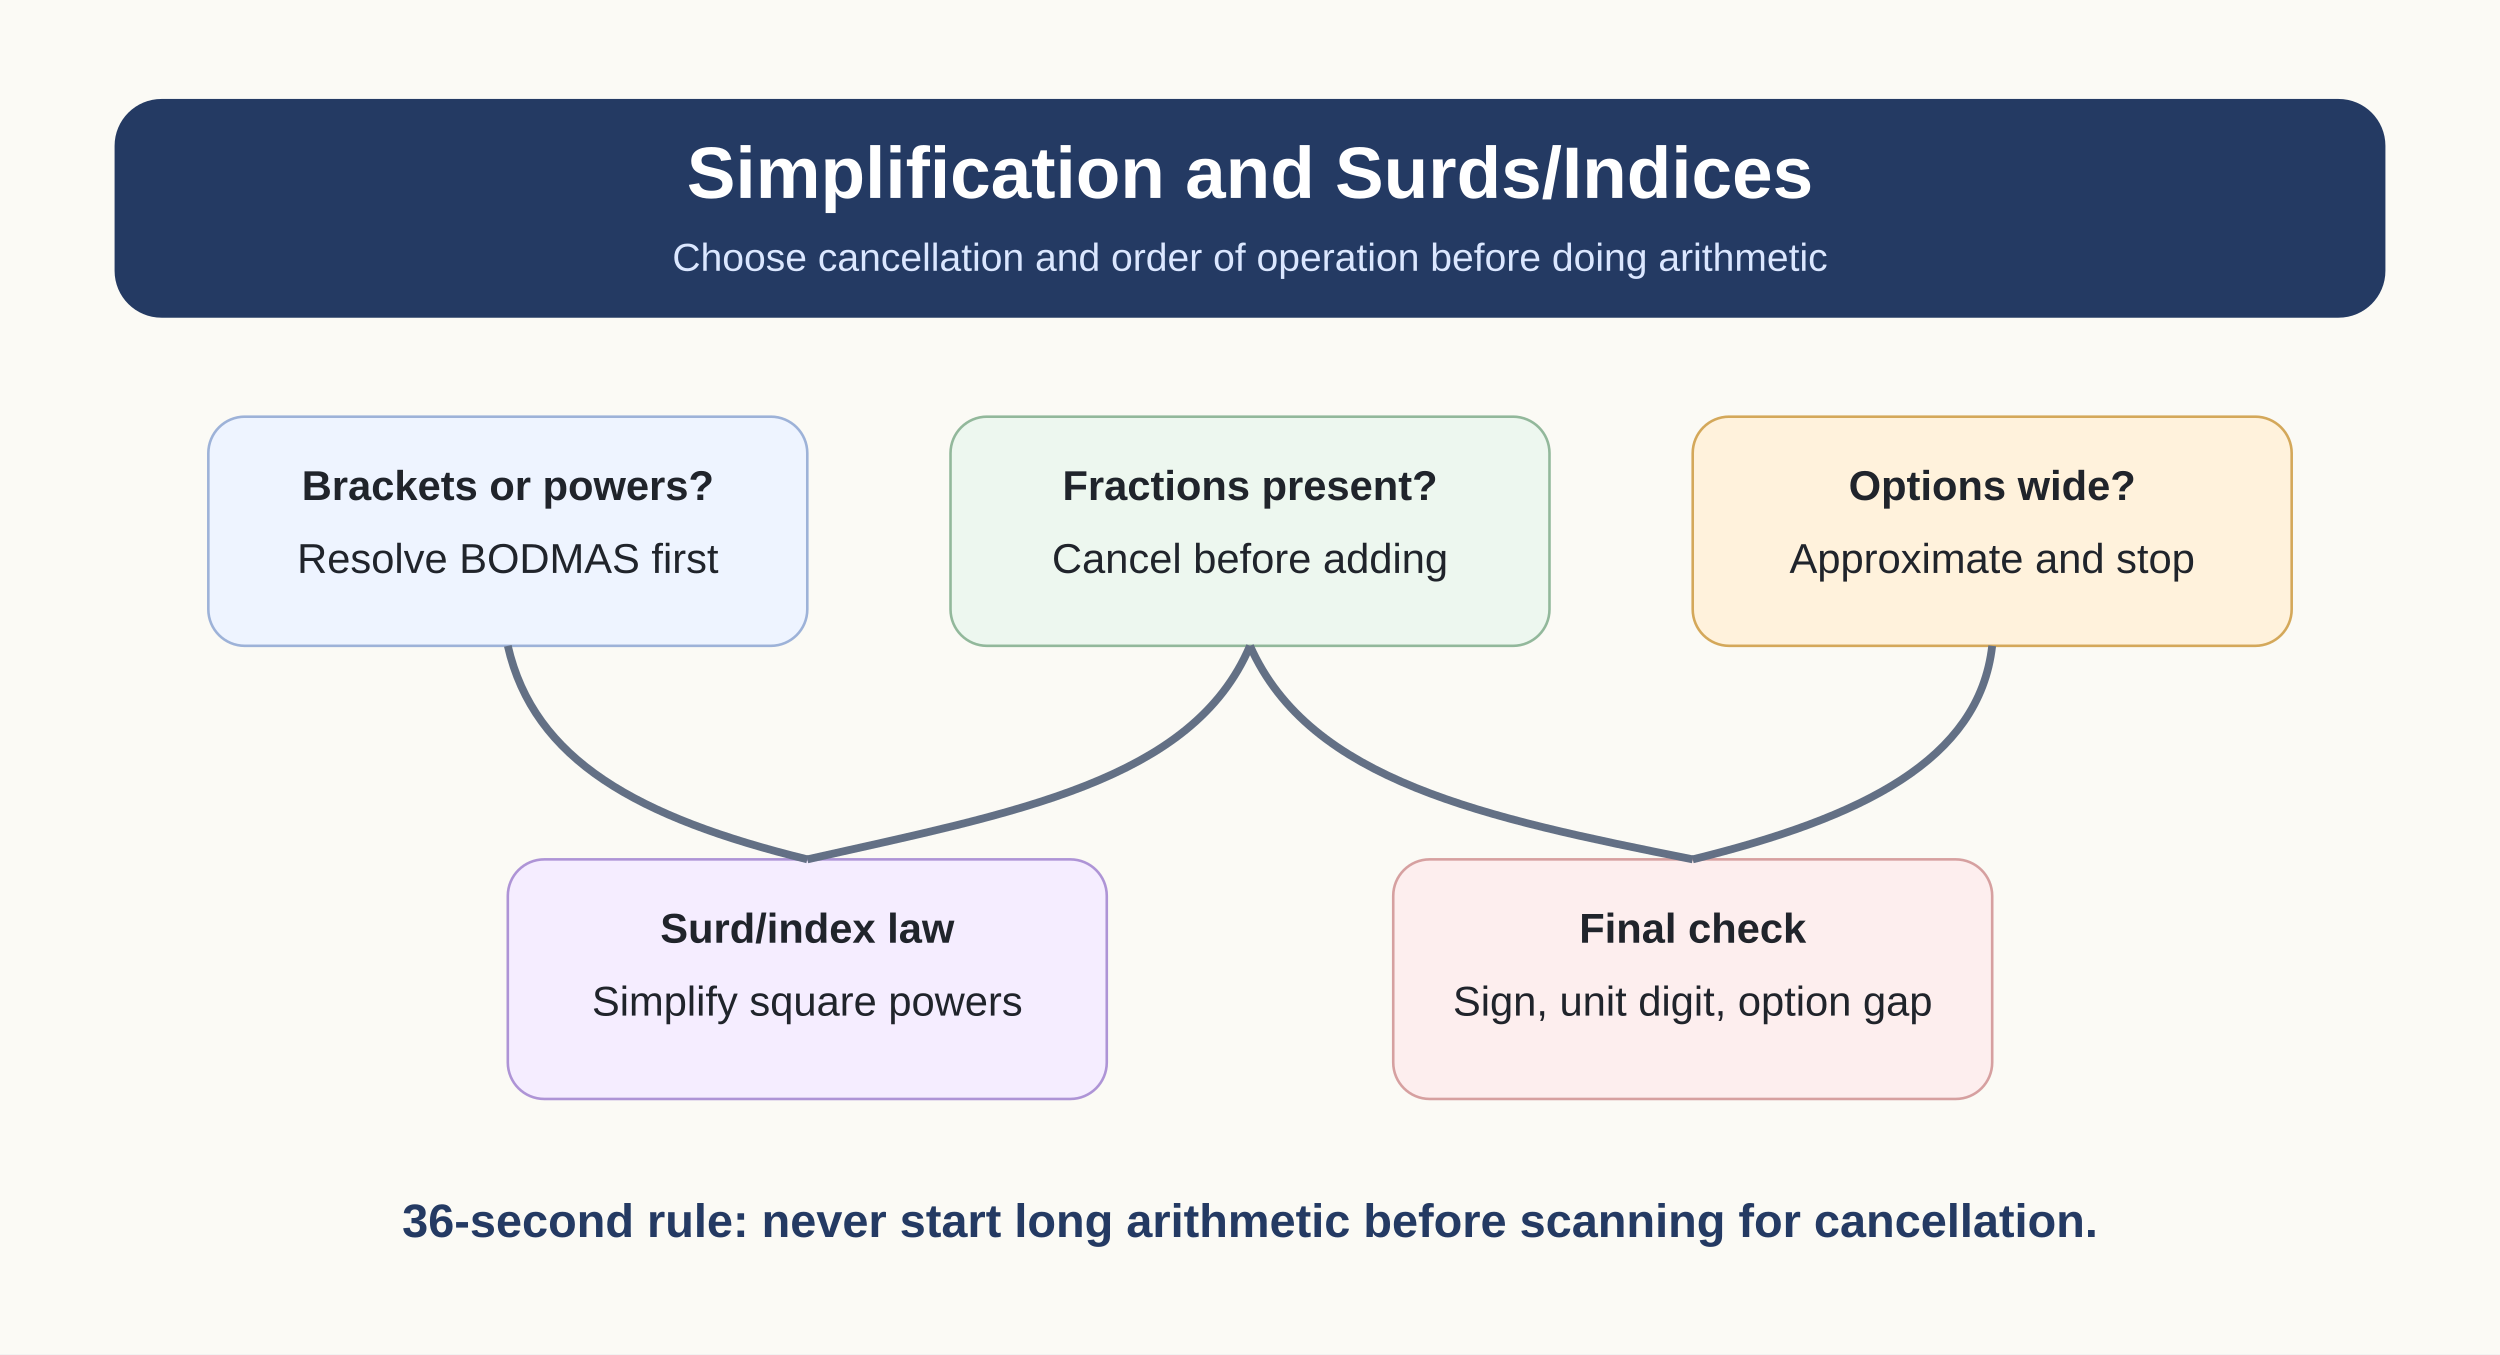
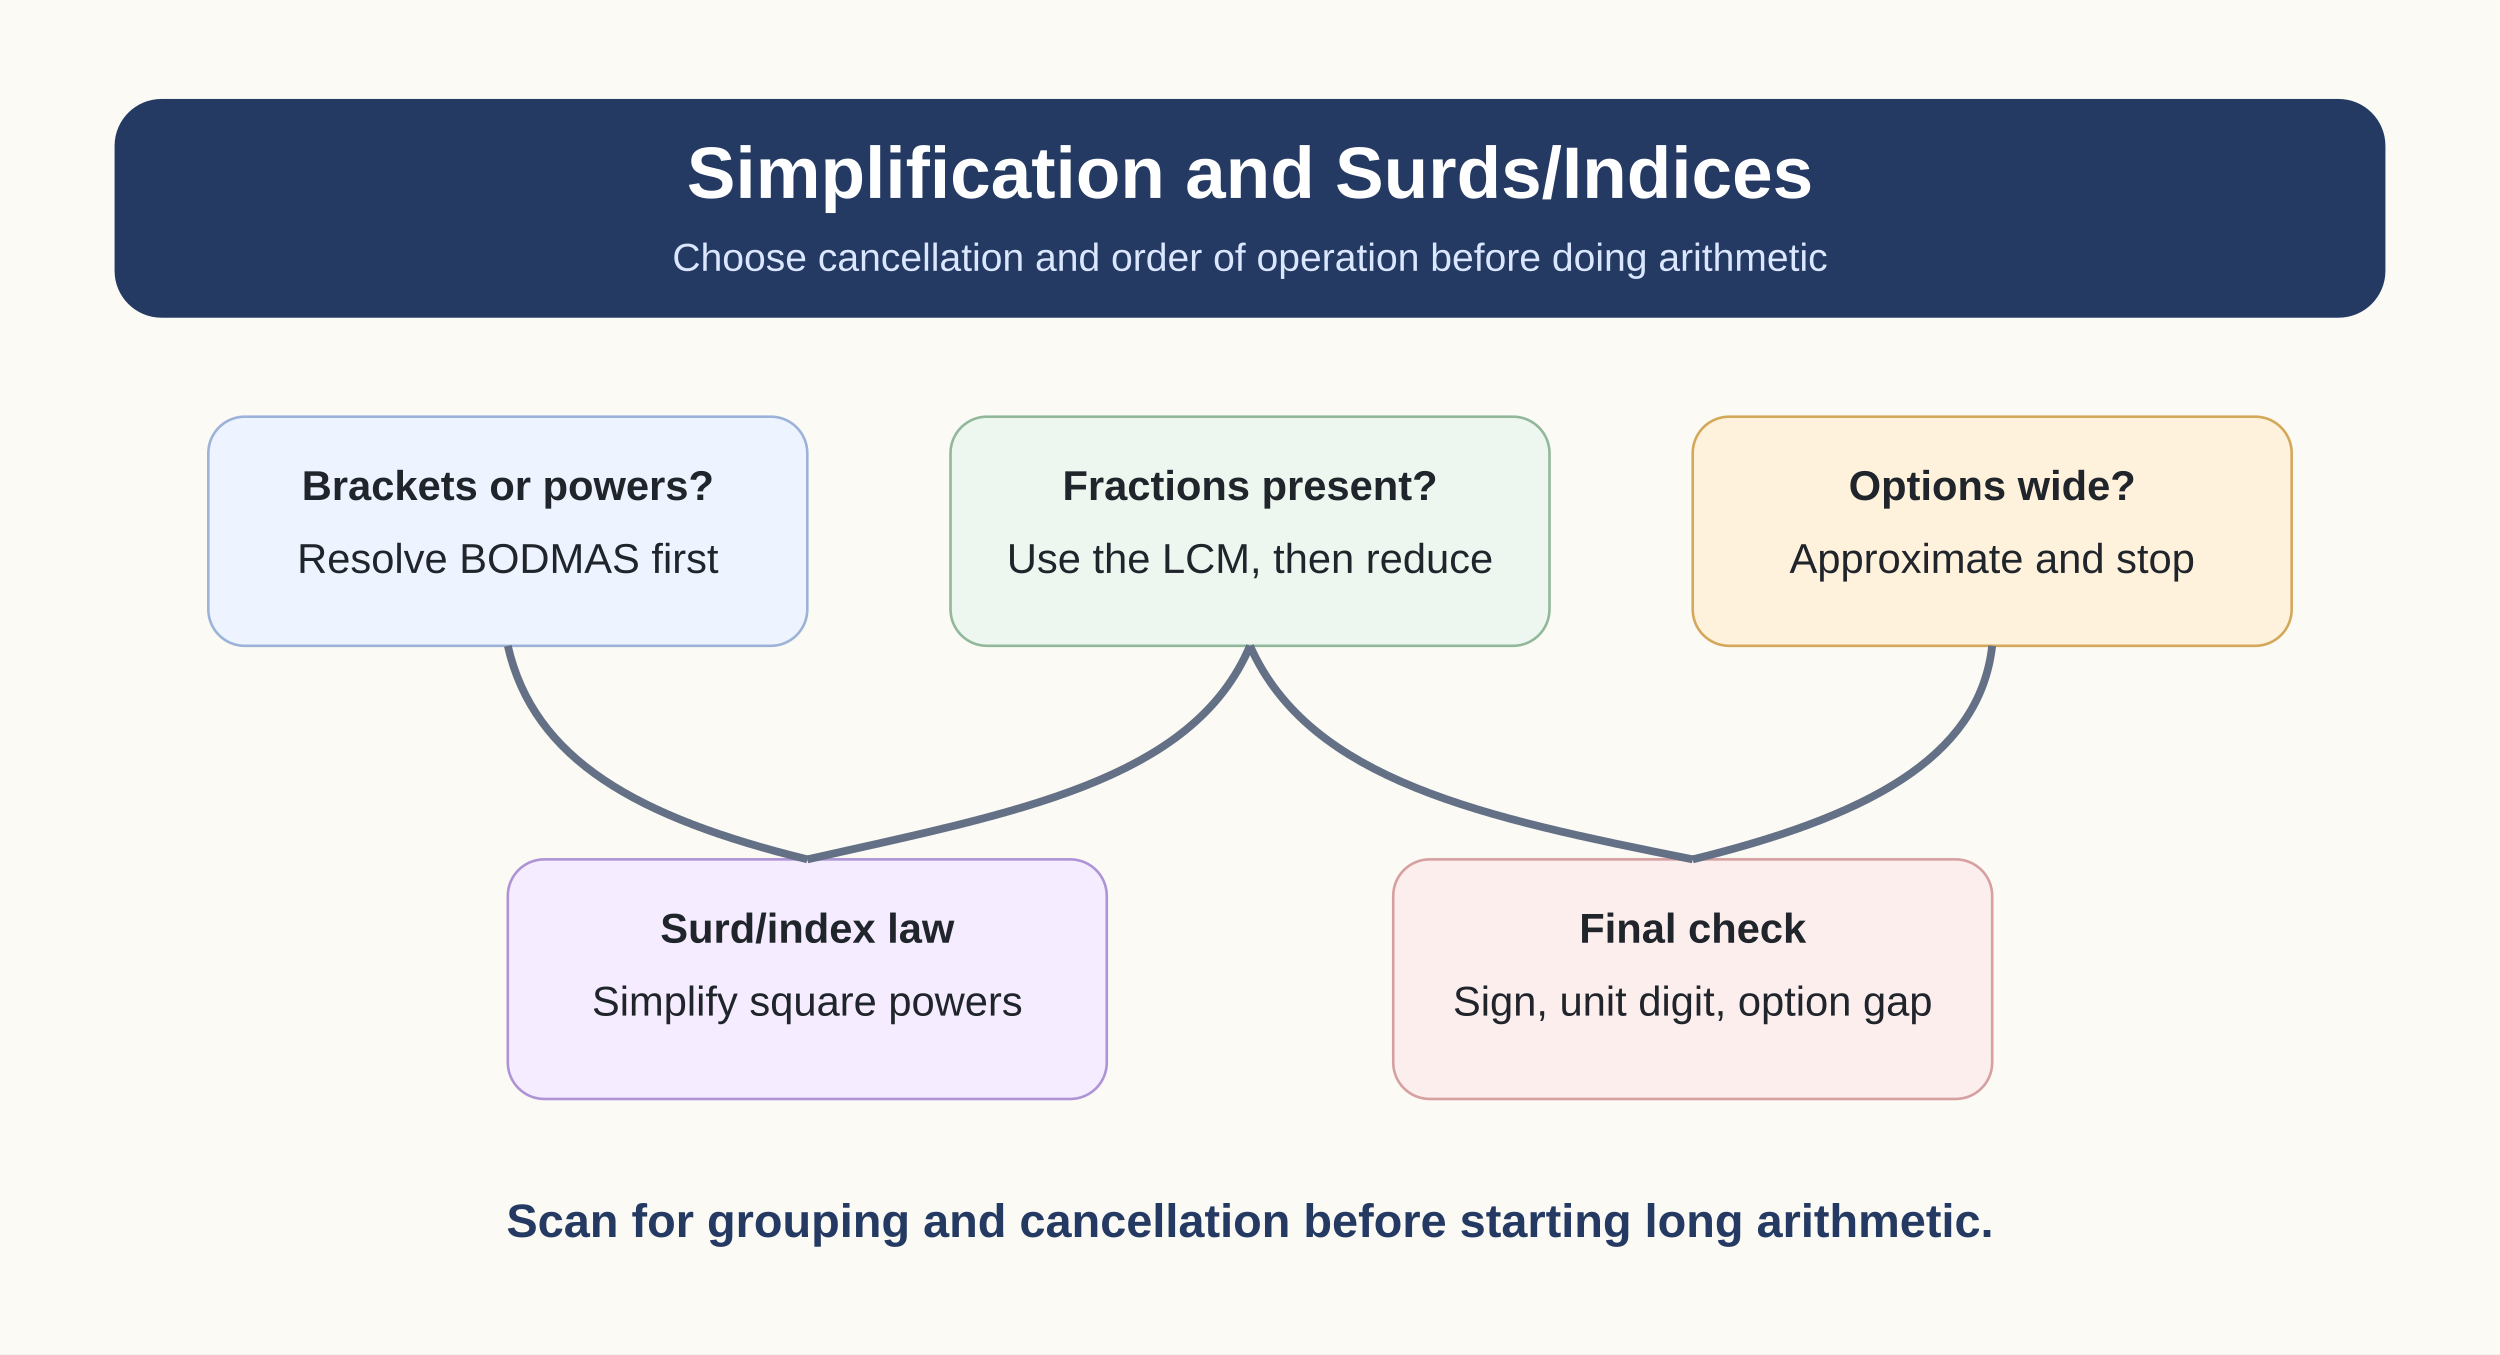
<svg xmlns="http://www.w3.org/2000/svg" width="960" height="520" viewBox="0 0 960 520" role="img" aria-labelledby="title desc">
  <rect width="960" height="520" fill="#fbfaf5" />
  <rect x="44" y="38" width="872" height="84" rx="18" fill="#243a63" />
  <text x="480" y="76" text-anchor="middle" font-family="Arial, sans-serif" font-size="28" font-weight="700" fill="#ffffff">Simplification and Surds/Indices</text>
  <text x="480" y="104" text-anchor="middle" font-family="Arial, sans-serif" font-size="15" fill="#dbe7ff">Choose cancellation and order of operation before doing arithmetic</text>
  <g font-family="Arial, sans-serif" font-size="16" fill="#20242b">
    <rect x="80" y="160" width="230" height="88" rx="14" fill="#eef4ff" stroke="#9db2d8" />
    <text x="195" y="192" text-anchor="middle" font-weight="700">Brackets or powers?</text>
    <text x="195" y="220" text-anchor="middle">Resolve BODMAS first</text>
    <rect x="365" y="160" width="230" height="88" rx="14" fill="#edf7ef" stroke="#92b89b" />
    <text x="480" y="192" text-anchor="middle" font-weight="700">Fractions present?</text>
-     <text x="480" y="220" text-anchor="middle">Cancel before adding</text>
+     <text x="480" y="220" text-anchor="middle">Use the LCM, then reduce</text>
    <rect x="650" y="160" width="230" height="88" rx="14" fill="#fff2dc" stroke="#d4a85a" />
    <text x="765" y="192" text-anchor="middle" font-weight="700">Options wide?</text>
    <text x="765" y="220" text-anchor="middle">Approximate and stop</text>
    <rect x="195" y="330" width="230" height="92" rx="14" fill="#f5edff" stroke="#ae94d6" />
    <text x="310" y="362" text-anchor="middle" font-weight="700">Surd/index law</text>
    <text x="310" y="390" text-anchor="middle">Simplify square powers</text>
    <rect x="535" y="330" width="230" height="92" rx="14" fill="#fdeeee" stroke="#d6a0a0" />
    <text x="650" y="362" text-anchor="middle" font-weight="700">Final check</text>
    <text x="650" y="390" text-anchor="middle">Sign, unit digit, option gap</text>
  </g>
  <g stroke="#637085" stroke-width="3" fill="none">
    <path d="M195 248 C205 292 245 314 310 330" />
    <path d="M480 248 C458 300 390 312 310 330" />
    <path d="M480 248 C503 300 570 314 650 330" />
    <path d="M765 248 C760 292 715 314 650 330" />
  </g>
-   <text x="480" y="475" text-anchor="middle" font-family="Arial, sans-serif" font-size="18" font-weight="700" fill="#243a63">36-second rule: never start long arithmetic before scanning for cancellation.</text>
+   <text x="480" y="475" text-anchor="middle" font-family="Arial, sans-serif" font-size="18" font-weight="700" fill="#243a63">Scan for grouping and cancellation before starting long arithmetic.</text>
</svg>
